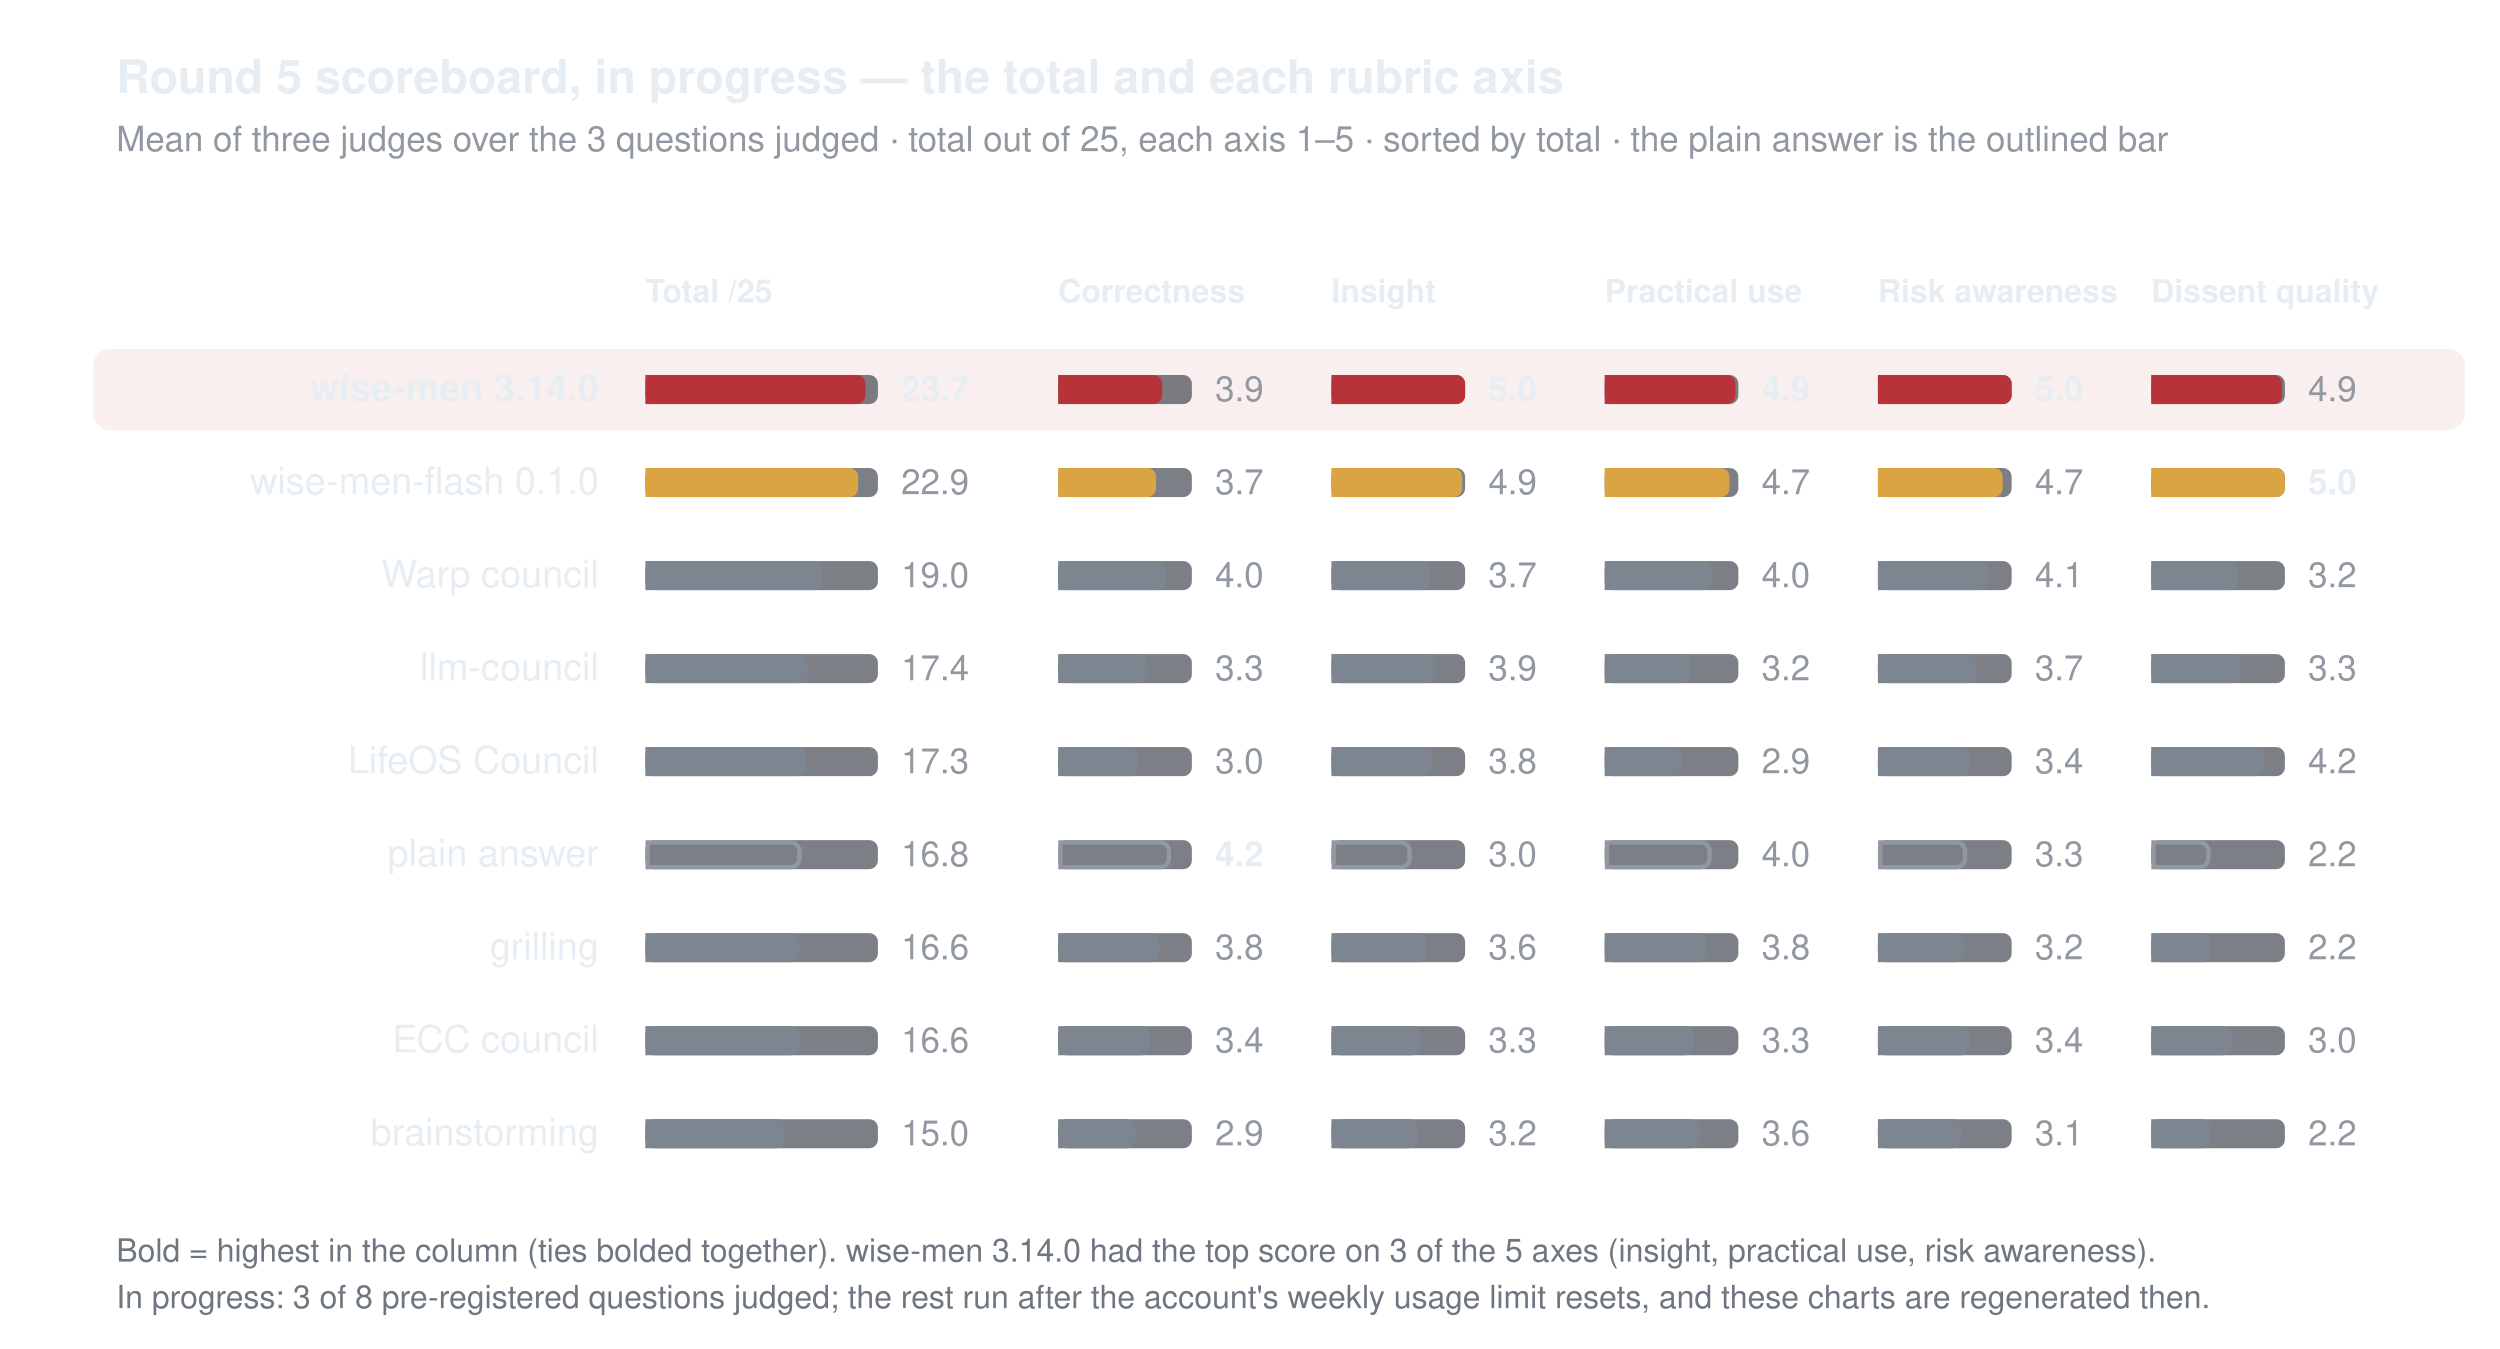
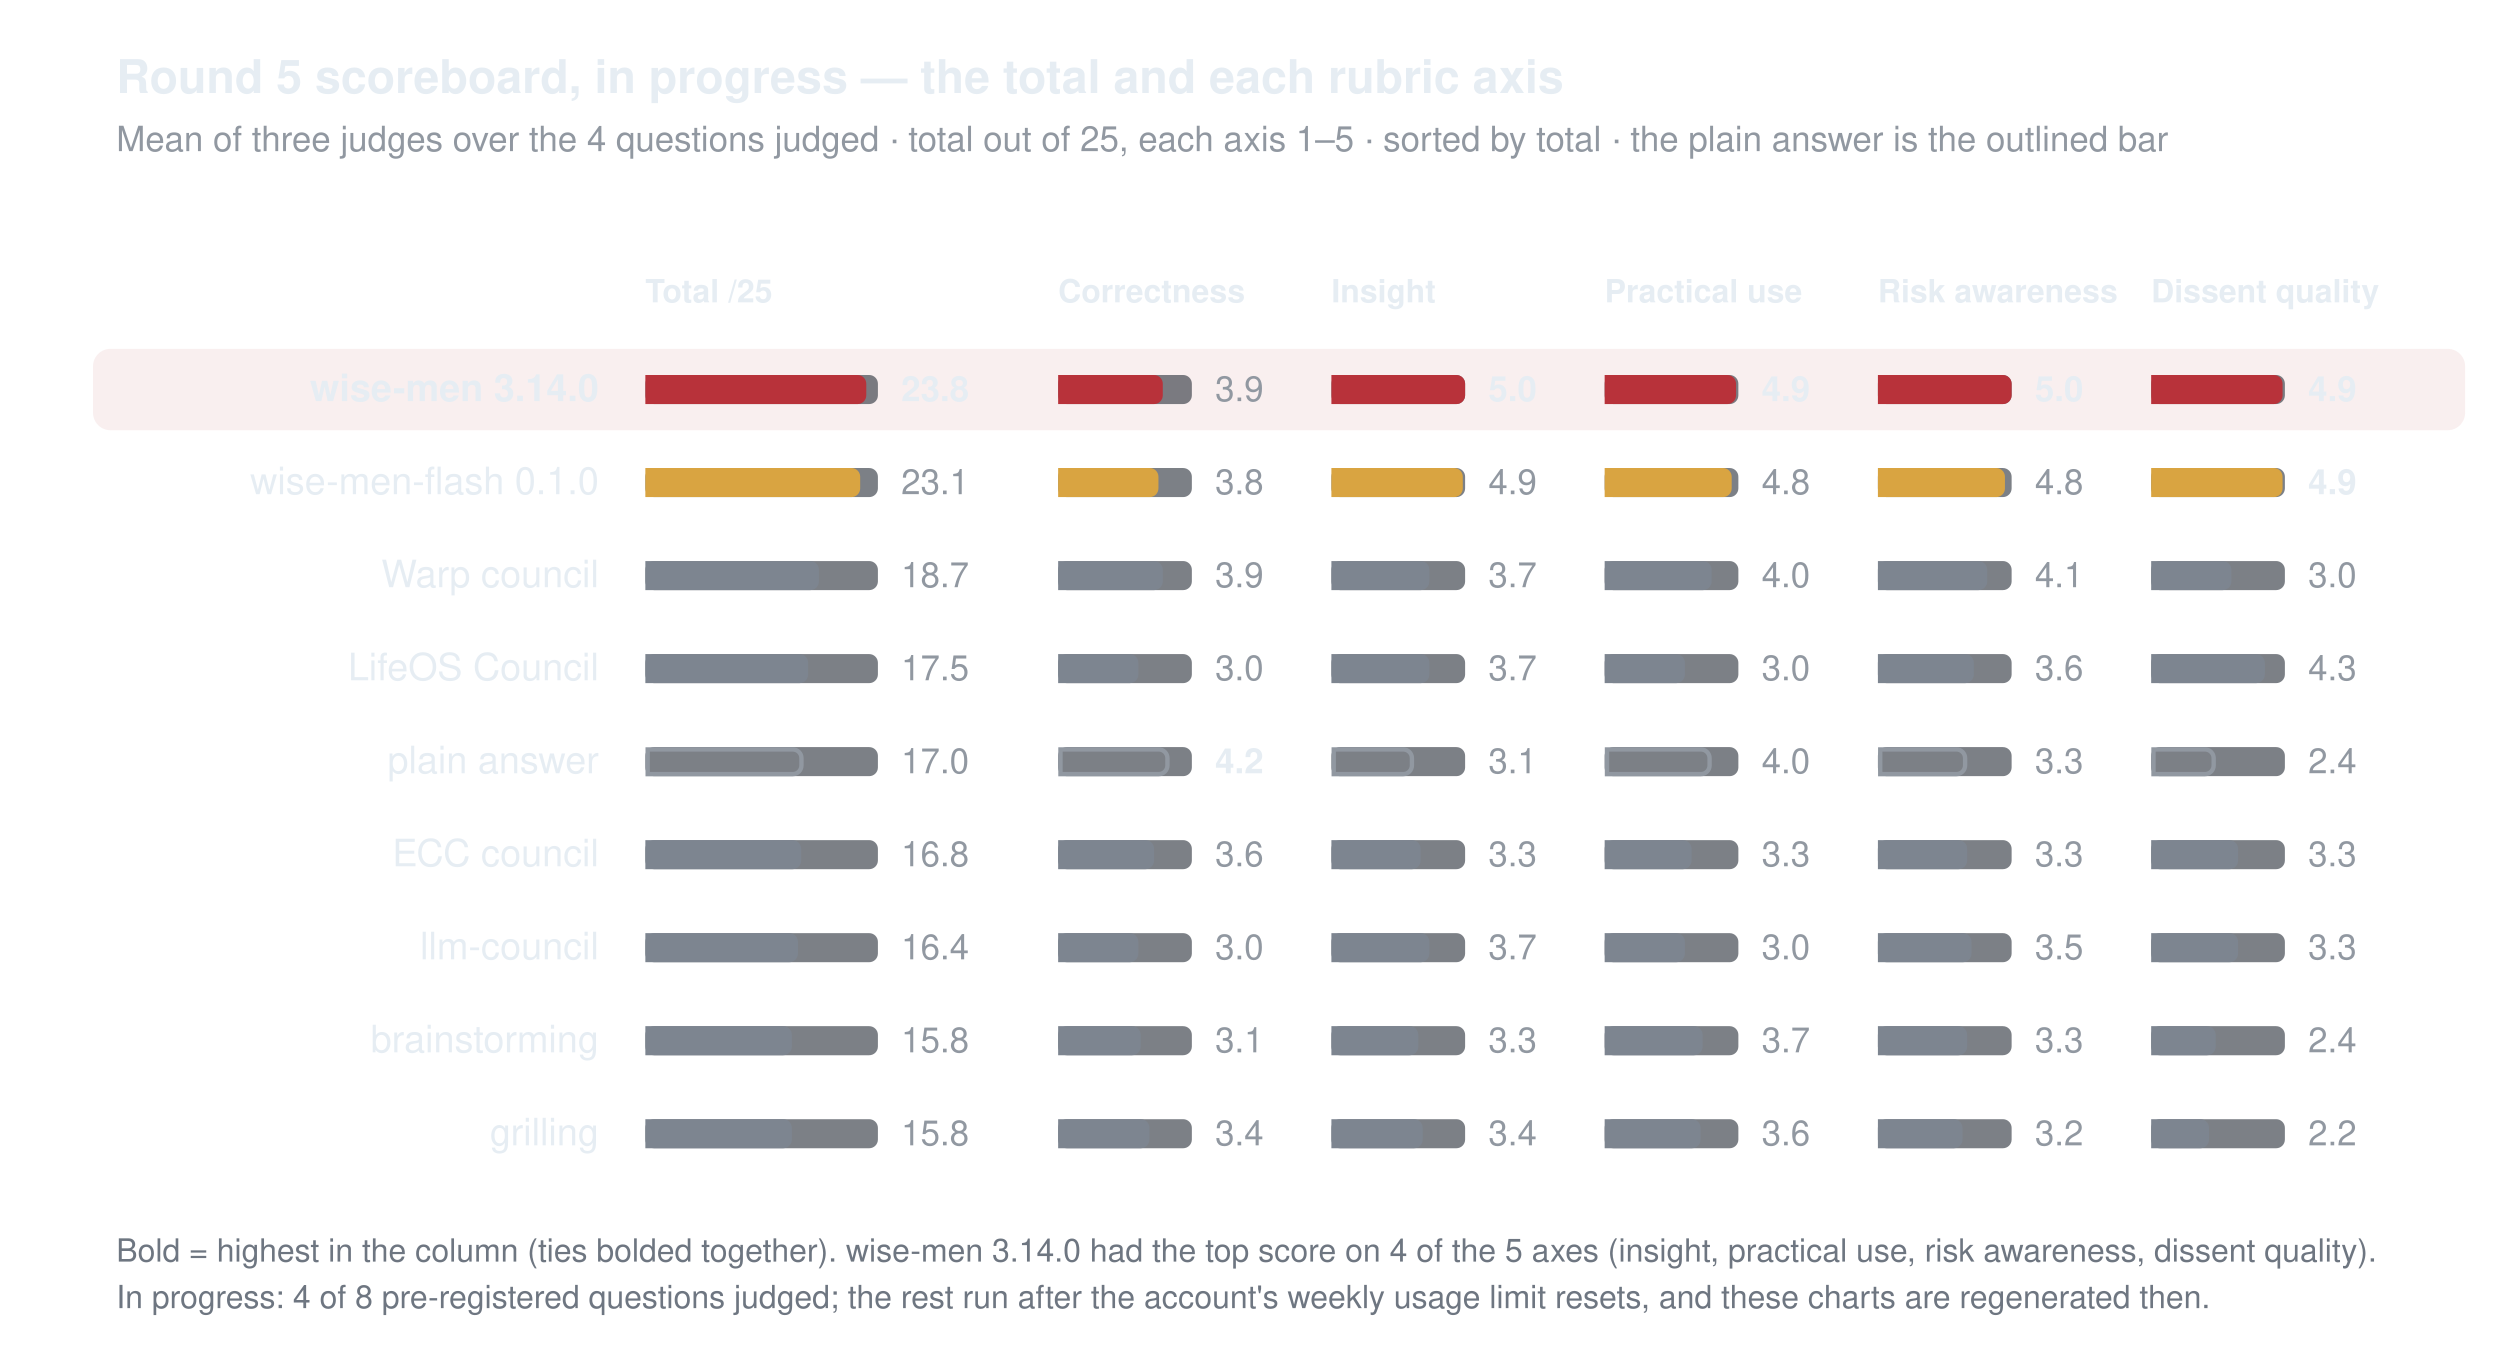
<svg xmlns="http://www.w3.org/2000/svg" viewBox="0 0 860 464" width="860" font-family="-apple-system, BlinkMacSystemFont, 'Segoe UI', Helvetica, Arial, sans-serif">
  <text x="40" y="32" font-size="16" font-weight="600" fill="#e6edf3" text-anchor="start">Round 5 scoreboard, in progress — the total and each rubric axis</text>
-   <text x="40" y="52" font-size="12" font-weight="400" fill="#9198a1" text-anchor="start">Mean of three judges over the 3 questions judged · total out of 25, each axis 1–5 · sorted by total · the plain answer is the outlined bar</text>
+   <text x="40" y="52" font-size="12" font-weight="400" fill="#9198a1" text-anchor="start">Mean of three judges over the 4 questions judged · total out of 25, each axis 1–5 · sorted by total · the plain answer is the outlined bar</text>
  <text x="222" y="104" font-size="11" font-weight="600" fill="#e6edf3" text-anchor="start">Total /25</text>
  <text x="364" y="104" font-size="11" font-weight="600" fill="#e6edf3" text-anchor="start">Correctness</text>
  <text x="458" y="104" font-size="11" font-weight="600" fill="#e6edf3" text-anchor="start">Insight</text>
  <text x="552" y="104" font-size="11" font-weight="600" fill="#e6edf3" text-anchor="start">Practical use</text>
  <text x="646" y="104" font-size="11" font-weight="600" fill="#e6edf3" text-anchor="start">Risk awareness</text>
  <text x="740" y="104" font-size="11" font-weight="600" fill="#e6edf3" text-anchor="start">Dissent quality</text>
  <rect x="32" y="120" width="816" height="28" rx="6" fill="#b8323a" fill-opacity="0.08" />
  <text x="206" y="138" font-size="13" font-weight="700" fill="#e6edf3" text-anchor="end">wise-men 3.14.0</text>
  <rect x="222" y="129" width="80" height="10" rx="3" fill="#262c36" fill-opacity="0.6" />
-   <path d="M222,129h72.7a3,3 0 0 1 3,3v4a3,3 0 0 1 -3,3h-72.7z" fill="#b8323a" />
-   <text x="310" y="138" font-size="12" font-weight="700" fill="#e6edf3" text-anchor="start">23.7</text>
+   <path d="M222,129h73a3,3 0 0 1 3,3v4a3,3 0 0 1 -3,3h-73z" fill="#b8323a" />
+   <text x="310" y="138" font-size="12" font-weight="700" fill="#e6edf3" text-anchor="start">23.8</text>
  <rect x="364" y="129" width="46" height="10" rx="3" fill="#262c36" fill-opacity="0.6" />
-   <path d="M364,129h32.8a3,3 0 0 1 3,3v4a3,3 0 0 1 -3,3h-32.8z" fill="#b8323a" />
+   <path d="M364,129h33a3,3 0 0 1 3,3v4a3,3 0 0 1 -3,3h-33z" fill="#b8323a" />
  <text x="418" y="138" font-size="12" font-weight="400" fill="#9198a1" text-anchor="start">3.9</text>
  <rect x="458" y="129" width="46" height="10" rx="3" fill="#262c36" fill-opacity="0.6" />
  <path d="M458,129h43a3,3 0 0 1 3,3v4a3,3 0 0 1 -3,3h-43z" fill="#b8323a" />
  <text x="512" y="138" font-size="12" font-weight="700" fill="#e6edf3" text-anchor="start">5.0</text>
  <rect x="552" y="129" width="46" height="10" rx="3" fill="#262c36" fill-opacity="0.6" />
-   <path d="M552,129h42a3,3 0 0 1 3,3v4a3,3 0 0 1 -3,3h-42z" fill="#b8323a" />
+   <path d="M552,129h42.2a3,3 0 0 1 3,3v4a3,3 0 0 1 -3,3h-42.2z" fill="#b8323a" />
  <text x="606" y="138" font-size="12" font-weight="700" fill="#e6edf3" text-anchor="start">4.9</text>
  <rect x="646" y="129" width="46" height="10" rx="3" fill="#262c36" fill-opacity="0.6" />
  <path d="M646,129h43a3,3 0 0 1 3,3v4a3,3 0 0 1 -3,3h-43z" fill="#b8323a" />
  <text x="700" y="138" font-size="12" font-weight="700" fill="#e6edf3" text-anchor="start">5.0</text>
  <rect x="740" y="129" width="46" height="10" rx="3" fill="#262c36" fill-opacity="0.6" />
-   <path d="M740,129h42a3,3 0 0 1 3,3v4a3,3 0 0 1 -3,3h-42z" fill="#b8323a" />
-   <text x="794" y="138" font-size="12" font-weight="400" fill="#9198a1" text-anchor="start">4.9</text>
+   <path d="M740,129h42.2a3,3 0 0 1 3,3v4a3,3 0 0 1 -3,3h-42.2z" fill="#b8323a" />
+   <text x="794" y="138" font-size="12" font-weight="700" fill="#e6edf3" text-anchor="start">4.9</text>
  <text x="206" y="170" font-size="13" font-weight="500" fill="#e6edf3" text-anchor="end">wise-men-flash 0.1.0</text>
  <rect x="222" y="161" width="80" height="10" rx="3" fill="#262c36" fill-opacity="0.6" />
-   <path d="M222,161h70.2a3,3 0 0 1 3,3v4a3,3 0 0 1 -3,3h-70.2z" fill="#d9a441" />
-   <text x="310" y="170" font-size="12" font-weight="400" fill="#9198a1" text-anchor="start">22.9</text>
+   <path d="M222,161h70.9a3,3 0 0 1 3,3v4a3,3 0 0 1 -3,3h-70.9z" fill="#d9a441" />
+   <text x="310" y="170" font-size="12" font-weight="400" fill="#9198a1" text-anchor="start">23.1</text>
  <rect x="364" y="161" width="46" height="10" rx="3" fill="#262c36" fill-opacity="0.6" />
-   <path d="M364,161h30.7a3,3 0 0 1 3,3v4a3,3 0 0 1 -3,3h-30.7z" fill="#d9a441" />
-   <text x="418" y="170" font-size="12" font-weight="400" fill="#9198a1" text-anchor="start">3.7</text>
+   <path d="M364,161h31.5a3,3 0 0 1 3,3v4a3,3 0 0 1 -3,3h-31.5z" fill="#d9a441" />
+   <text x="418" y="170" font-size="12" font-weight="400" fill="#9198a1" text-anchor="start">3.8</text>
  <rect x="458" y="161" width="46" height="10" rx="3" fill="#262c36" fill-opacity="0.6" />
-   <path d="M458,161h42a3,3 0 0 1 3,3v4a3,3 0 0 1 -3,3h-42z" fill="#d9a441" />
+   <path d="M458,161h42.2a3,3 0 0 1 3,3v4a3,3 0 0 1 -3,3h-42.2z" fill="#d9a441" />
  <text x="512" y="170" font-size="12" font-weight="400" fill="#9198a1" text-anchor="start">4.9</text>
  <rect x="552" y="161" width="46" height="10" rx="3" fill="#262c36" fill-opacity="0.6" />
-   <path d="M552,161h39.9a3,3 0 0 1 3,3v4a3,3 0 0 1 -3,3h-39.9z" fill="#d9a441" />
-   <text x="606" y="170" font-size="12" font-weight="400" fill="#9198a1" text-anchor="start">4.7</text>
+   <path d="M552,161h40.7a3,3 0 0 1 3,3v4a3,3 0 0 1 -3,3h-40.7z" fill="#d9a441" />
+   <text x="606" y="170" font-size="12" font-weight="400" fill="#9198a1" text-anchor="start">4.8</text>
  <rect x="646" y="161" width="46" height="10" rx="3" fill="#262c36" fill-opacity="0.6" />
-   <path d="M646,161h39.9a3,3 0 0 1 3,3v4a3,3 0 0 1 -3,3h-39.9z" fill="#d9a441" />
-   <text x="700" y="170" font-size="12" font-weight="400" fill="#9198a1" text-anchor="start">4.7</text>
+   <path d="M646,161h40.7a3,3 0 0 1 3,3v4a3,3 0 0 1 -3,3h-40.7z" fill="#d9a441" />
+   <text x="700" y="170" font-size="12" font-weight="400" fill="#9198a1" text-anchor="start">4.8</text>
  <rect x="740" y="161" width="46" height="10" rx="3" fill="#262c36" fill-opacity="0.6" />
-   <path d="M740,161h43a3,3 0 0 1 3,3v4a3,3 0 0 1 -3,3h-43z" fill="#d9a441" />
-   <text x="794" y="170" font-size="12" font-weight="700" fill="#e6edf3" text-anchor="start">5.0</text>
+   <path d="M740,161h42.2a3,3 0 0 1 3,3v4a3,3 0 0 1 -3,3h-42.2z" fill="#d9a441" />
+   <text x="794" y="170" font-size="12" font-weight="700" fill="#e6edf3" text-anchor="start">4.9</text>
  <text x="206" y="202" font-size="13" font-weight="500" fill="#e6edf3" text-anchor="end">Warp council</text>
  <rect x="222" y="193" width="80" height="10" rx="3" fill="#262c36" fill-opacity="0.6" />
-   <path d="M222,193h57.8a3,3 0 0 1 3,3v4a3,3 0 0 1 -3,3h-57.8z" fill="#7d8590" />
-   <text x="310" y="202" font-size="12" font-weight="400" fill="#9198a1" text-anchor="start">19.0</text>
+   <path d="M222,193h56.7a3,3 0 0 1 3,3v4a3,3 0 0 1 -3,3h-56.7z" fill="#7d8590" />
+   <text x="310" y="202" font-size="12" font-weight="400" fill="#9198a1" text-anchor="start">18.7</text>
  <rect x="364" y="193" width="46" height="10" rx="3" fill="#262c36" fill-opacity="0.6" />
-   <path d="M364,193h33.8a3,3 0 0 1 3,3v4a3,3 0 0 1 -3,3h-33.8z" fill="#7d8590" />
-   <text x="418" y="202" font-size="12" font-weight="400" fill="#9198a1" text-anchor="start">4.0</text>
+   <path d="M364,193h33a3,3 0 0 1 3,3v4a3,3 0 0 1 -3,3h-33z" fill="#7d8590" />
+   <text x="418" y="202" font-size="12" font-weight="400" fill="#9198a1" text-anchor="start">3.9</text>
  <rect x="458" y="193" width="46" height="10" rx="3" fill="#262c36" fill-opacity="0.6" />
  <path d="M458,193h30.7a3,3 0 0 1 3,3v4a3,3 0 0 1 -3,3h-30.7z" fill="#7d8590" />
  <text x="512" y="202" font-size="12" font-weight="400" fill="#9198a1" text-anchor="start">3.7</text>
  <rect x="552" y="193" width="46" height="10" rx="3" fill="#262c36" fill-opacity="0.6" />
  <path d="M552,193h33.8a3,3 0 0 1 3,3v4a3,3 0 0 1 -3,3h-33.8z" fill="#7d8590" />
  <text x="606" y="202" font-size="12" font-weight="400" fill="#9198a1" text-anchor="start">4.0</text>
  <rect x="646" y="193" width="46" height="10" rx="3" fill="#262c36" fill-opacity="0.6" />
-   <path d="M646,193h34.8a3,3 0 0 1 3,3v4a3,3 0 0 1 -3,3h-34.8z" fill="#7d8590" />
+   <path d="M646,193h34.6a3,3 0 0 1 3,3v4a3,3 0 0 1 -3,3h-34.6z" fill="#7d8590" />
  <text x="700" y="202" font-size="12" font-weight="400" fill="#9198a1" text-anchor="start">4.1</text>
  <rect x="740" y="193" width="46" height="10" rx="3" fill="#262c36" fill-opacity="0.6" />
-   <path d="M740,193h26.6a3,3 0 0 1 3,3v4a3,3 0 0 1 -3,3h-26.6z" fill="#7d8590" />
-   <text x="794" y="202" font-size="12" font-weight="400" fill="#9198a1" text-anchor="start">3.2</text>
-   <text x="206" y="234" font-size="13" font-weight="500" fill="#e6edf3" text-anchor="end">llm-council</text>
+   <path d="M740,193h24.6a3,3 0 0 1 3,3v4a3,3 0 0 1 -3,3h-24.6z" fill="#7d8590" />
+   <text x="794" y="202" font-size="12" font-weight="400" fill="#9198a1" text-anchor="start">3.0</text>
+   <text x="206" y="234" font-size="13" font-weight="500" fill="#e6edf3" text-anchor="end">LifeOS Council</text>
  <rect x="222" y="225" width="80" height="10" rx="3" fill="#262c36" fill-opacity="0.6" />
-   <path d="M222,225h52.8a3,3 0 0 1 3,3v4a3,3 0 0 1 -3,3h-52.8z" fill="#7d8590" />
-   <text x="310" y="234" font-size="12" font-weight="400" fill="#9198a1" text-anchor="start">17.4</text>
+   <path d="M222,225h53a3,3 0 0 1 3,3v4a3,3 0 0 1 -3,3h-53z" fill="#7d8590" />
+   <text x="310" y="234" font-size="12" font-weight="400" fill="#9198a1" text-anchor="start">17.5</text>
  <rect x="364" y="225" width="46" height="10" rx="3" fill="#262c36" fill-opacity="0.6" />
-   <path d="M364,225h27.7a3,3 0 0 1 3,3v4a3,3 0 0 1 -3,3h-27.7z" fill="#7d8590" />
-   <text x="418" y="234" font-size="12" font-weight="400" fill="#9198a1" text-anchor="start">3.3</text>
+   <path d="M364,225h24.6a3,3 0 0 1 3,3v4a3,3 0 0 1 -3,3h-24.6z" fill="#7d8590" />
+   <text x="418" y="234" font-size="12" font-weight="400" fill="#9198a1" text-anchor="start">3.0</text>
  <rect x="458" y="225" width="46" height="10" rx="3" fill="#262c36" fill-opacity="0.6" />
-   <path d="M458,225h32.8a3,3 0 0 1 3,3v4a3,3 0 0 1 -3,3h-32.8z" fill="#7d8590" />
-   <text x="512" y="234" font-size="12" font-weight="400" fill="#9198a1" text-anchor="start">3.9</text>
+   <path d="M458,225h30.7a3,3 0 0 1 3,3v4a3,3 0 0 1 -3,3h-30.7z" fill="#7d8590" />
+   <text x="512" y="234" font-size="12" font-weight="400" fill="#9198a1" text-anchor="start">3.7</text>
  <rect x="552" y="225" width="46" height="10" rx="3" fill="#262c36" fill-opacity="0.6" />
-   <path d="M552,225h26.6a3,3 0 0 1 3,3v4a3,3 0 0 1 -3,3h-26.6z" fill="#7d8590" />
-   <text x="606" y="234" font-size="12" font-weight="400" fill="#9198a1" text-anchor="start">3.2</text>
+   <path d="M552,225h24.6a3,3 0 0 1 3,3v4a3,3 0 0 1 -3,3h-24.6z" fill="#7d8590" />
+   <text x="606" y="234" font-size="12" font-weight="400" fill="#9198a1" text-anchor="start">3.0</text>
  <rect x="646" y="225" width="46" height="10" rx="3" fill="#262c36" fill-opacity="0.6" />
-   <path d="M646,225h30.7a3,3 0 0 1 3,3v4a3,3 0 0 1 -3,3h-30.7z" fill="#7d8590" />
-   <text x="700" y="234" font-size="12" font-weight="400" fill="#9198a1" text-anchor="start">3.7</text>
+   <path d="M646,225h30a3,3 0 0 1 3,3v4a3,3 0 0 1 -3,3h-30z" fill="#7d8590" />
+   <text x="700" y="234" font-size="12" font-weight="400" fill="#9198a1" text-anchor="start">3.6</text>
  <rect x="740" y="225" width="46" height="10" rx="3" fill="#262c36" fill-opacity="0.6" />
-   <path d="M740,225h27.7a3,3 0 0 1 3,3v4a3,3 0 0 1 -3,3h-27.7z" fill="#7d8590" />
-   <text x="794" y="234" font-size="12" font-weight="400" fill="#9198a1" text-anchor="start">3.3</text>
-   <text x="206" y="266" font-size="13" font-weight="500" fill="#e6edf3" text-anchor="end">LifeOS Council</text>
+   <path d="M740,225h36.1a3,3 0 0 1 3,3v4a3,3 0 0 1 -3,3h-36.1z" fill="#7d8590" />
+   <text x="794" y="234" font-size="12" font-weight="400" fill="#9198a1" text-anchor="start">4.3</text>
+   <text x="206" y="266" font-size="13" font-weight="500" fill="#e6edf3" text-anchor="end">plain answer</text>
  <rect x="222" y="257" width="80" height="10" rx="3" fill="#262c36" fill-opacity="0.6" />
-   <path d="M222,257h52.5a3,3 0 0 1 3,3v4a3,3 0 0 1 -3,3h-52.5z" fill="#7d8590" />
-   <text x="310" y="266" font-size="12" font-weight="400" fill="#9198a1" text-anchor="start">17.3</text>
+   <path d="M222.8,257.8h49.9a3,3 0 0 1 3,3v2.5a3,3 0 0 1 -3,3h-49.9z" fill="none" stroke="#9198a1" stroke-width="1.5" />
+   <text x="310" y="266" font-size="12" font-weight="400" fill="#9198a1" text-anchor="start">17.0</text>
  <rect x="364" y="257" width="46" height="10" rx="3" fill="#262c36" fill-opacity="0.6" />
-   <path d="M364,257h24.6a3,3 0 0 1 3,3v4a3,3 0 0 1 -3,3h-24.6z" fill="#7d8590" />
-   <text x="418" y="266" font-size="12" font-weight="400" fill="#9198a1" text-anchor="start">3.0</text>
+   <path d="M364.8,257.8h33.8a3,3 0 0 1 3,3v2.5a3,3 0 0 1 -3,3h-33.8z" fill="none" stroke="#9198a1" stroke-width="1.5" />
+   <text x="418" y="266" font-size="12" font-weight="700" fill="#e6edf3" text-anchor="start">4.2</text>
  <rect x="458" y="257" width="46" height="10" rx="3" fill="#262c36" fill-opacity="0.6" />
-   <path d="M458,257h31.8a3,3 0 0 1 3,3v4a3,3 0 0 1 -3,3h-31.8z" fill="#7d8590" />
-   <text x="512" y="266" font-size="12" font-weight="400" fill="#9198a1" text-anchor="start">3.8</text>
+   <path d="M458.8,257.8h23.9a3,3 0 0 1 3,3v2.5a3,3 0 0 1 -3,3h-23.9z" fill="none" stroke="#9198a1" stroke-width="1.5" />
+   <text x="512" y="266" font-size="12" font-weight="400" fill="#9198a1" text-anchor="start">3.1</text>
  <rect x="552" y="257" width="46" height="10" rx="3" fill="#262c36" fill-opacity="0.6" />
-   <path d="M552,257h23.6a3,3 0 0 1 3,3v4a3,3 0 0 1 -3,3h-23.6z" fill="#7d8590" />
-   <text x="606" y="266" font-size="12" font-weight="400" fill="#9198a1" text-anchor="start">2.9</text>
+   <path d="M552.8,257.8h32.3a3,3 0 0 1 3,3v2.5a3,3 0 0 1 -3,3h-32.3z" fill="none" stroke="#9198a1" stroke-width="1.5" />
+   <text x="606" y="266" font-size="12" font-weight="400" fill="#9198a1" text-anchor="start">4.0</text>
  <rect x="646" y="257" width="46" height="10" rx="3" fill="#262c36" fill-opacity="0.6" />
-   <path d="M646,257h28.7a3,3 0 0 1 3,3v4a3,3 0 0 1 -3,3h-28.7z" fill="#7d8590" />
-   <text x="700" y="266" font-size="12" font-weight="400" fill="#9198a1" text-anchor="start">3.4</text>
+   <path d="M646.8,257.8h26.2a3,3 0 0 1 3,3v2.5a3,3 0 0 1 -3,3h-26.2z" fill="none" stroke="#9198a1" stroke-width="1.5" />
+   <text x="700" y="266" font-size="12" font-weight="400" fill="#9198a1" text-anchor="start">3.3</text>
  <rect x="740" y="257" width="46" height="10" rx="3" fill="#262c36" fill-opacity="0.6" />
-   <path d="M740,257h35.8a3,3 0 0 1 3,3v4a3,3 0 0 1 -3,3h-35.8z" fill="#7d8590" />
-   <text x="794" y="266" font-size="12" font-weight="400" fill="#9198a1" text-anchor="start">4.2</text>
-   <text x="206" y="298" font-size="13" font-weight="500" fill="#e6edf3" text-anchor="end">plain answer</text>
+   <path d="M740.8,257.8h17.7a3,3 0 0 1 3,3v2.5a3,3 0 0 1 -3,3h-17.7z" fill="none" stroke="#9198a1" stroke-width="1.5" />
+   <text x="794" y="266" font-size="12" font-weight="400" fill="#9198a1" text-anchor="start">2.4</text>
+   <text x="206" y="298" font-size="13" font-weight="500" fill="#e6edf3" text-anchor="end">ECC council</text>
  <rect x="222" y="289" width="80" height="10" rx="3" fill="#262c36" fill-opacity="0.6" />
-   <path d="M222.8,289.8h49.2a3,3 0 0 1 3,3v2.5a3,3 0 0 1 -3,3h-49.2z" fill="none" stroke="#9198a1" stroke-width="1.5" />
+   <path d="M222,289h50.6a3,3 0 0 1 3,3v4a3,3 0 0 1 -3,3h-50.6z" fill="#7d8590" />
  <text x="310" y="298" font-size="12" font-weight="400" fill="#9198a1" text-anchor="start">16.8</text>
  <rect x="364" y="289" width="46" height="10" rx="3" fill="#262c36" fill-opacity="0.6" />
-   <path d="M364.8,289.8h34.3a3,3 0 0 1 3,3v2.5a3,3 0 0 1 -3,3h-34.3z" fill="none" stroke="#9198a1" stroke-width="1.5" />
-   <text x="418" y="298" font-size="12" font-weight="700" fill="#e6edf3" text-anchor="start">4.2</text>
+   <path d="M364,289h30a3,3 0 0 1 3,3v4a3,3 0 0 1 -3,3h-30z" fill="#7d8590" />
+   <text x="418" y="298" font-size="12" font-weight="400" fill="#9198a1" text-anchor="start">3.6</text>
  <rect x="458" y="289" width="46" height="10" rx="3" fill="#262c36" fill-opacity="0.6" />
-   <path d="M458.8,289.8h23.1a3,3 0 0 1 3,3v2.5a3,3 0 0 1 -3,3h-23.1z" fill="none" stroke="#9198a1" stroke-width="1.5" />
-   <text x="512" y="298" font-size="12" font-weight="400" fill="#9198a1" text-anchor="start">3.0</text>
+   <path d="M458,289h27.7a3,3 0 0 1 3,3v4a3,3 0 0 1 -3,3h-27.7z" fill="#7d8590" />
+   <text x="512" y="298" font-size="12" font-weight="400" fill="#9198a1" text-anchor="start">3.3</text>
  <rect x="552" y="289" width="46" height="10" rx="3" fill="#262c36" fill-opacity="0.6" />
-   <path d="M552.8,289.8h32.3a3,3 0 0 1 3,3v2.5a3,3 0 0 1 -3,3h-32.3z" fill="none" stroke="#9198a1" stroke-width="1.5" />
-   <text x="606" y="298" font-size="12" font-weight="400" fill="#9198a1" text-anchor="start">4.0</text>
+   <path d="M552,289h26.9a3,3 0 0 1 3,3v4a3,3 0 0 1 -3,3h-26.9z" fill="#7d8590" />
+   <text x="606" y="298" font-size="12" font-weight="400" fill="#9198a1" text-anchor="start">3.3</text>
  <rect x="646" y="289" width="46" height="10" rx="3" fill="#262c36" fill-opacity="0.6" />
-   <path d="M646.8,289.8h26.2a3,3 0 0 1 3,3v2.5a3,3 0 0 1 -3,3h-26.2z" fill="none" stroke="#9198a1" stroke-width="1.5" />
+   <path d="M646,289h27.7a3,3 0 0 1 3,3v4a3,3 0 0 1 -3,3h-27.7z" fill="#7d8590" />
  <text x="700" y="298" font-size="12" font-weight="400" fill="#9198a1" text-anchor="start">3.3</text>
  <rect x="740" y="289" width="46" height="10" rx="3" fill="#262c36" fill-opacity="0.6" />
-   <path d="M740.8,289.8h15.9a3,3 0 0 1 3,3v2.5a3,3 0 0 1 -3,3h-15.9z" fill="none" stroke="#9198a1" stroke-width="1.5" />
-   <text x="794" y="298" font-size="12" font-weight="400" fill="#9198a1" text-anchor="start">2.2</text>
-   <text x="206" y="330" font-size="13" font-weight="500" fill="#e6edf3" text-anchor="end">grilling</text>
+   <path d="M740,289h26.9a3,3 0 0 1 3,3v4a3,3 0 0 1 -3,3h-26.9z" fill="#7d8590" />
+   <text x="794" y="298" font-size="12" font-weight="400" fill="#9198a1" text-anchor="start">3.3</text>
+   <text x="206" y="330" font-size="13" font-weight="500" fill="#e6edf3" text-anchor="end">llm-council</text>
  <rect x="222" y="321" width="80" height="10" rx="3" fill="#262c36" fill-opacity="0.6" />
-   <path d="M222,321h50a3,3 0 0 1 3,3v4a3,3 0 0 1 -3,3h-50z" fill="#7d8590" />
-   <text x="310" y="330" font-size="12" font-weight="400" fill="#9198a1" text-anchor="start">16.6</text>
+   <path d="M222,321h49.5a3,3 0 0 1 3,3v4a3,3 0 0 1 -3,3h-49.5z" fill="#7d8590" />
+   <text x="310" y="330" font-size="12" font-weight="400" fill="#9198a1" text-anchor="start">16.4</text>
  <rect x="364" y="321" width="46" height="10" rx="3" fill="#262c36" fill-opacity="0.6" />
-   <path d="M364,321h31.8a3,3 0 0 1 3,3v4a3,3 0 0 1 -3,3h-31.8z" fill="#7d8590" />
-   <text x="418" y="330" font-size="12" font-weight="400" fill="#9198a1" text-anchor="start">3.8</text>
+   <path d="M364,321h24.6a3,3 0 0 1 3,3v4a3,3 0 0 1 -3,3h-24.6z" fill="#7d8590" />
+   <text x="418" y="330" font-size="12" font-weight="400" fill="#9198a1" text-anchor="start">3.0</text>
  <rect x="458" y="321" width="46" height="10" rx="3" fill="#262c36" fill-opacity="0.6" />
-   <path d="M458,321h29.7a3,3 0 0 1 3,3v4a3,3 0 0 1 -3,3h-29.7z" fill="#7d8590" />
-   <text x="512" y="330" font-size="12" font-weight="400" fill="#9198a1" text-anchor="start">3.6</text>
+   <path d="M458,321h30.7a3,3 0 0 1 3,3v4a3,3 0 0 1 -3,3h-30.7z" fill="#7d8590" />
+   <text x="512" y="330" font-size="12" font-weight="400" fill="#9198a1" text-anchor="start">3.7</text>
  <rect x="552" y="321" width="46" height="10" rx="3" fill="#262c36" fill-opacity="0.6" />
-   <path d="M552,321h31.8a3,3 0 0 1 3,3v4a3,3 0 0 1 -3,3h-31.8z" fill="#7d8590" />
-   <text x="606" y="330" font-size="12" font-weight="400" fill="#9198a1" text-anchor="start">3.8</text>
+   <path d="M552,321h24.6a3,3 0 0 1 3,3v4a3,3 0 0 1 -3,3h-24.6z" fill="#7d8590" />
+   <text x="606" y="330" font-size="12" font-weight="400" fill="#9198a1" text-anchor="start">3.0</text>
  <rect x="646" y="321" width="46" height="10" rx="3" fill="#262c36" fill-opacity="0.6" />
-   <path d="M646,321h26.6a3,3 0 0 1 3,3v4a3,3 0 0 1 -3,3h-26.6z" fill="#7d8590" />
-   <text x="700" y="330" font-size="12" font-weight="400" fill="#9198a1" text-anchor="start">3.2</text>
+   <path d="M646,321h29.2a3,3 0 0 1 3,3v4a3,3 0 0 1 -3,3h-29.2z" fill="#7d8590" />
+   <text x="700" y="330" font-size="12" font-weight="400" fill="#9198a1" text-anchor="start">3.5</text>
  <rect x="740" y="321" width="46" height="10" rx="3" fill="#262c36" fill-opacity="0.6" />
-   <path d="M740,321h17.4a3,3 0 0 1 3,3v4a3,3 0 0 1 -3,3h-17.4z" fill="#7d8590" />
-   <text x="794" y="330" font-size="12" font-weight="400" fill="#9198a1" text-anchor="start">2.2</text>
-   <text x="206" y="362" font-size="13" font-weight="500" fill="#e6edf3" text-anchor="end">ECC council</text>
+   <path d="M740,321h26.9a3,3 0 0 1 3,3v4a3,3 0 0 1 -3,3h-26.9z" fill="#7d8590" />
+   <text x="794" y="330" font-size="12" font-weight="400" fill="#9198a1" text-anchor="start">3.3</text>
+   <text x="206" y="362" font-size="13" font-weight="500" fill="#e6edf3" text-anchor="end">brainstorming</text>
  <rect x="222" y="353" width="80" height="10" rx="3" fill="#262c36" fill-opacity="0.6" />
-   <path d="M222,353h50a3,3 0 0 1 3,3v4a3,3 0 0 1 -3,3h-50z" fill="#7d8590" />
-   <text x="310" y="362" font-size="12" font-weight="400" fill="#9198a1" text-anchor="start">16.6</text>
+   <path d="M222,353h47.4a3,3 0 0 1 3,3v4a3,3 0 0 1 -3,3h-47.4z" fill="#7d8590" />
+   <text x="310" y="362" font-size="12" font-weight="400" fill="#9198a1" text-anchor="start">15.8</text>
  <rect x="364" y="353" width="46" height="10" rx="3" fill="#262c36" fill-opacity="0.6" />
-   <path d="M364,353h28.7a3,3 0 0 1 3,3v4a3,3 0 0 1 -3,3h-28.7z" fill="#7d8590" />
-   <text x="418" y="362" font-size="12" font-weight="400" fill="#9198a1" text-anchor="start">3.4</text>
+   <path d="M364,353h25.4a3,3 0 0 1 3,3v4a3,3 0 0 1 -3,3h-25.4z" fill="#7d8590" />
+   <text x="418" y="362" font-size="12" font-weight="400" fill="#9198a1" text-anchor="start">3.1</text>
  <rect x="458" y="353" width="46" height="10" rx="3" fill="#262c36" fill-opacity="0.6" />
-   <path d="M458,353h27.7a3,3 0 0 1 3,3v4a3,3 0 0 1 -3,3h-27.7z" fill="#7d8590" />
+   <path d="M458,353h26.9a3,3 0 0 1 3,3v4a3,3 0 0 1 -3,3h-26.9z" fill="#7d8590" />
  <text x="512" y="362" font-size="12" font-weight="400" fill="#9198a1" text-anchor="start">3.3</text>
  <rect x="552" y="353" width="46" height="10" rx="3" fill="#262c36" fill-opacity="0.6" />
-   <path d="M552,353h27.7a3,3 0 0 1 3,3v4a3,3 0 0 1 -3,3h-27.7z" fill="#7d8590" />
-   <text x="606" y="362" font-size="12" font-weight="400" fill="#9198a1" text-anchor="start">3.3</text>
+   <path d="M552,353h30.7a3,3 0 0 1 3,3v4a3,3 0 0 1 -3,3h-30.7z" fill="#7d8590" />
+   <text x="606" y="362" font-size="12" font-weight="400" fill="#9198a1" text-anchor="start">3.7</text>
  <rect x="646" y="353" width="46" height="10" rx="3" fill="#262c36" fill-opacity="0.6" />
-   <path d="M646,353h28.7a3,3 0 0 1 3,3v4a3,3 0 0 1 -3,3h-28.7z" fill="#7d8590" />
-   <text x="700" y="362" font-size="12" font-weight="400" fill="#9198a1" text-anchor="start">3.4</text>
+   <path d="M646,353h27.7a3,3 0 0 1 3,3v4a3,3 0 0 1 -3,3h-27.7z" fill="#7d8590" />
+   <text x="700" y="362" font-size="12" font-weight="400" fill="#9198a1" text-anchor="start">3.3</text>
  <rect x="740" y="353" width="46" height="10" rx="3" fill="#262c36" fill-opacity="0.6" />
-   <path d="M740,353h24.6a3,3 0 0 1 3,3v4a3,3 0 0 1 -3,3h-24.6z" fill="#7d8590" />
-   <text x="794" y="362" font-size="12" font-weight="400" fill="#9198a1" text-anchor="start">3.0</text>
-   <text x="206" y="394" font-size="13" font-weight="500" fill="#e6edf3" text-anchor="end">brainstorming</text>
+   <path d="M740,353h19.2a3,3 0 0 1 3,3v4a3,3 0 0 1 -3,3h-19.2z" fill="#7d8590" />
+   <text x="794" y="362" font-size="12" font-weight="400" fill="#9198a1" text-anchor="start">2.4</text>
+   <text x="206" y="394" font-size="13" font-weight="500" fill="#e6edf3" text-anchor="end">grilling</text>
  <rect x="222" y="385" width="80" height="10" rx="3" fill="#262c36" fill-opacity="0.6" />
-   <path d="M222,385h45a3,3 0 0 1 3,3v4a3,3 0 0 1 -3,3h-45z" fill="#7d8590" />
-   <text x="310" y="394" font-size="12" font-weight="400" fill="#9198a1" text-anchor="start">15.0</text>
+   <path d="M222,385h47.4a3,3 0 0 1 3,3v4a3,3 0 0 1 -3,3h-47.4z" fill="#7d8590" />
+   <text x="310" y="394" font-size="12" font-weight="400" fill="#9198a1" text-anchor="start">15.8</text>
  <rect x="364" y="385" width="46" height="10" rx="3" fill="#262c36" fill-opacity="0.6" />
-   <path d="M364,385h23.6a3,3 0 0 1 3,3v4a3,3 0 0 1 -3,3h-23.6z" fill="#7d8590" />
-   <text x="418" y="394" font-size="12" font-weight="400" fill="#9198a1" text-anchor="start">2.9</text>
+   <path d="M364,385h28.4a3,3 0 0 1 3,3v4a3,3 0 0 1 -3,3h-28.4z" fill="#7d8590" />
+   <text x="418" y="394" font-size="12" font-weight="400" fill="#9198a1" text-anchor="start">3.4</text>
  <rect x="458" y="385" width="46" height="10" rx="3" fill="#262c36" fill-opacity="0.6" />
-   <path d="M458,385h26.6a3,3 0 0 1 3,3v4a3,3 0 0 1 -3,3h-26.6z" fill="#7d8590" />
-   <text x="512" y="394" font-size="12" font-weight="400" fill="#9198a1" text-anchor="start">3.2</text>
+   <path d="M458,385h28.4a3,3 0 0 1 3,3v4a3,3 0 0 1 -3,3h-28.4z" fill="#7d8590" />
+   <text x="512" y="394" font-size="12" font-weight="400" fill="#9198a1" text-anchor="start">3.4</text>
  <rect x="552" y="385" width="46" height="10" rx="3" fill="#262c36" fill-opacity="0.6" />
-   <path d="M552,385h29.7a3,3 0 0 1 3,3v4a3,3 0 0 1 -3,3h-29.7z" fill="#7d8590" />
+   <path d="M552,385h30a3,3 0 0 1 3,3v4a3,3 0 0 1 -3,3h-30z" fill="#7d8590" />
  <text x="606" y="394" font-size="12" font-weight="400" fill="#9198a1" text-anchor="start">3.6</text>
  <rect x="646" y="385" width="46" height="10" rx="3" fill="#262c36" fill-opacity="0.6" />
-   <path d="M646,385h25.6a3,3 0 0 1 3,3v4a3,3 0 0 1 -3,3h-25.6z" fill="#7d8590" />
-   <text x="700" y="394" font-size="12" font-weight="400" fill="#9198a1" text-anchor="start">3.1</text>
+   <path d="M646,385h26.1a3,3 0 0 1 3,3v4a3,3 0 0 1 -3,3h-26.1z" fill="#7d8590" />
+   <text x="700" y="394" font-size="12" font-weight="400" fill="#9198a1" text-anchor="start">3.2</text>
  <rect x="740" y="385" width="46" height="10" rx="3" fill="#262c36" fill-opacity="0.6" />
-   <path d="M740,385h17.4a3,3 0 0 1 3,3v4a3,3 0 0 1 -3,3h-17.4z" fill="#7d8590" />
+   <path d="M740,385h16.9a3,3 0 0 1 3,3v4a3,3 0 0 1 -3,3h-16.9z" fill="#7d8590" />
  <text x="794" y="394" font-size="12" font-weight="400" fill="#9198a1" text-anchor="start">2.2</text>
-   <text x="40" y="434" font-size="11" font-weight="400" fill="#6e7681" text-anchor="start">Bold = highest in the column (ties bolded together). wise-men 3.14.0 had the top score on 3 of the 5 axes (insight, practical use, risk awareness).</text>
-   <text x="40" y="450" font-size="11" font-weight="400" fill="#6e7681" text-anchor="start">In progress: 3 of 8 pre-registered questions judged; the rest run after the account's weekly usage limit resets, and these charts are regenerated then.</text>
+   <text x="40" y="434" font-size="11" font-weight="400" fill="#6e7681" text-anchor="start">Bold = highest in the column (ties bolded together). wise-men 3.14.0 had the top score on 4 of the 5 axes (insight, practical use, risk awareness, dissent quality).</text>
+   <text x="40" y="450" font-size="11" font-weight="400" fill="#6e7681" text-anchor="start">In progress: 4 of 8 pre-registered questions judged; the rest run after the account's weekly usage limit resets, and these charts are regenerated then.</text>
</svg>
